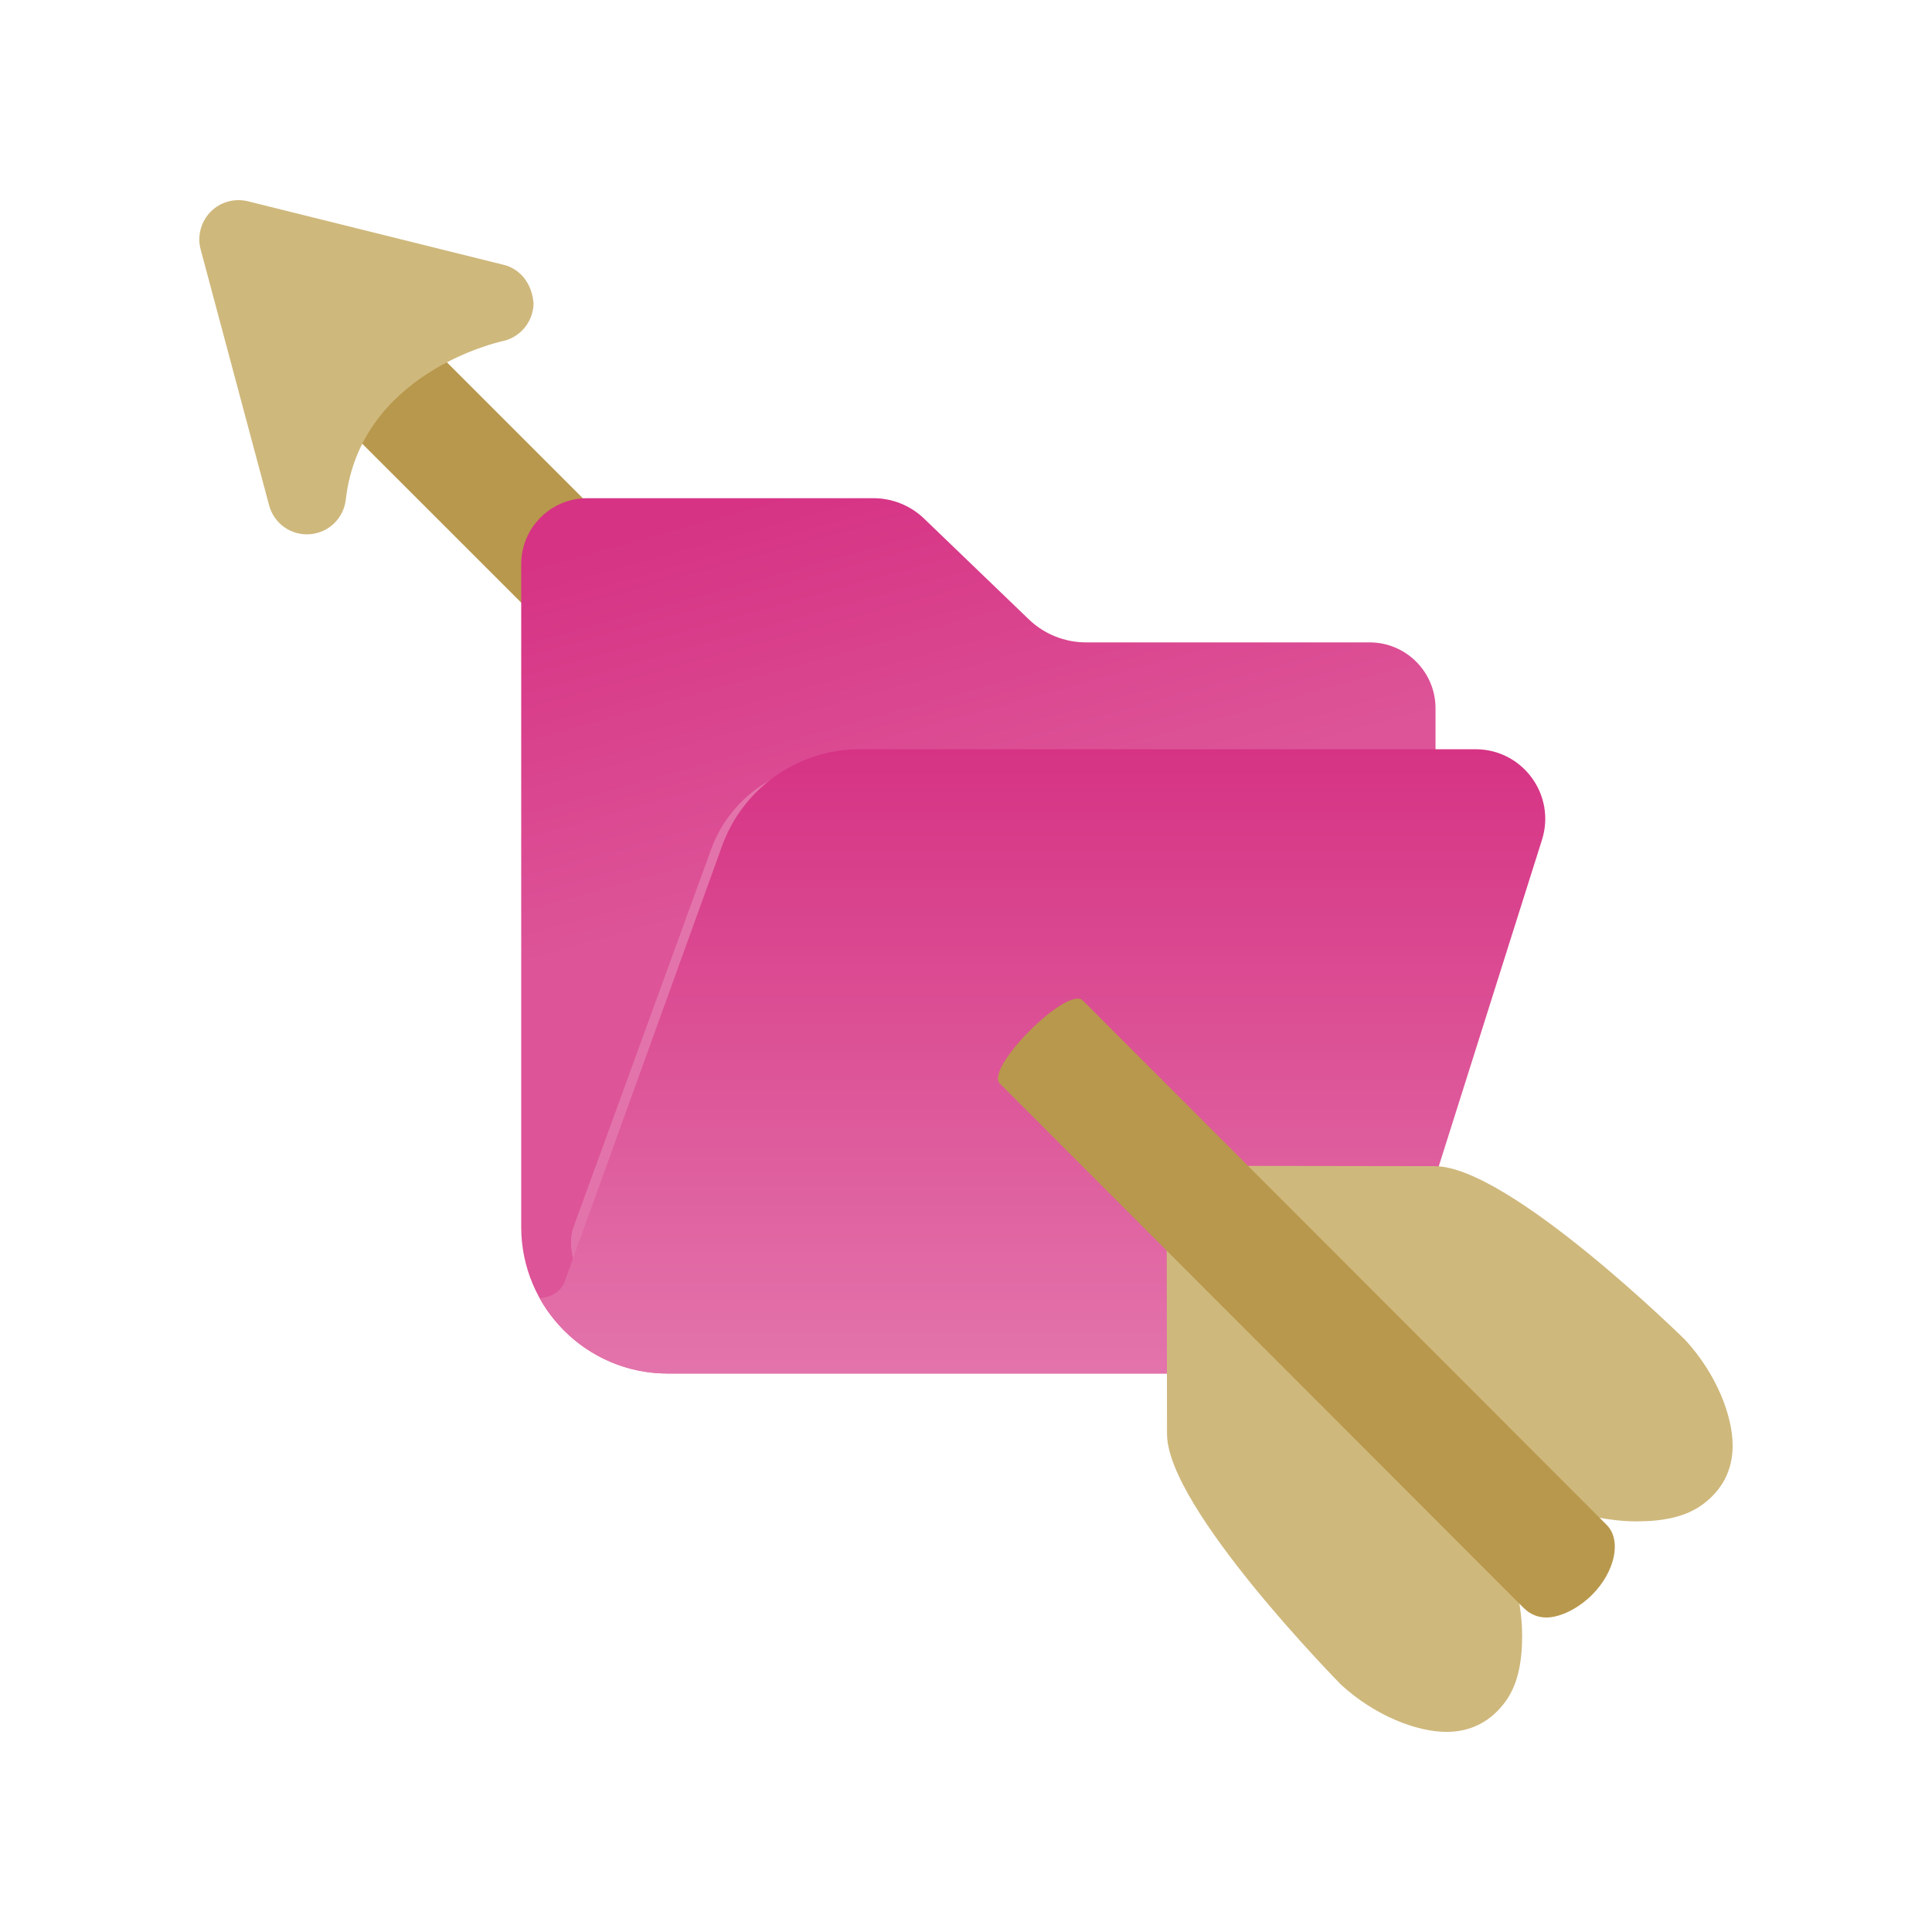
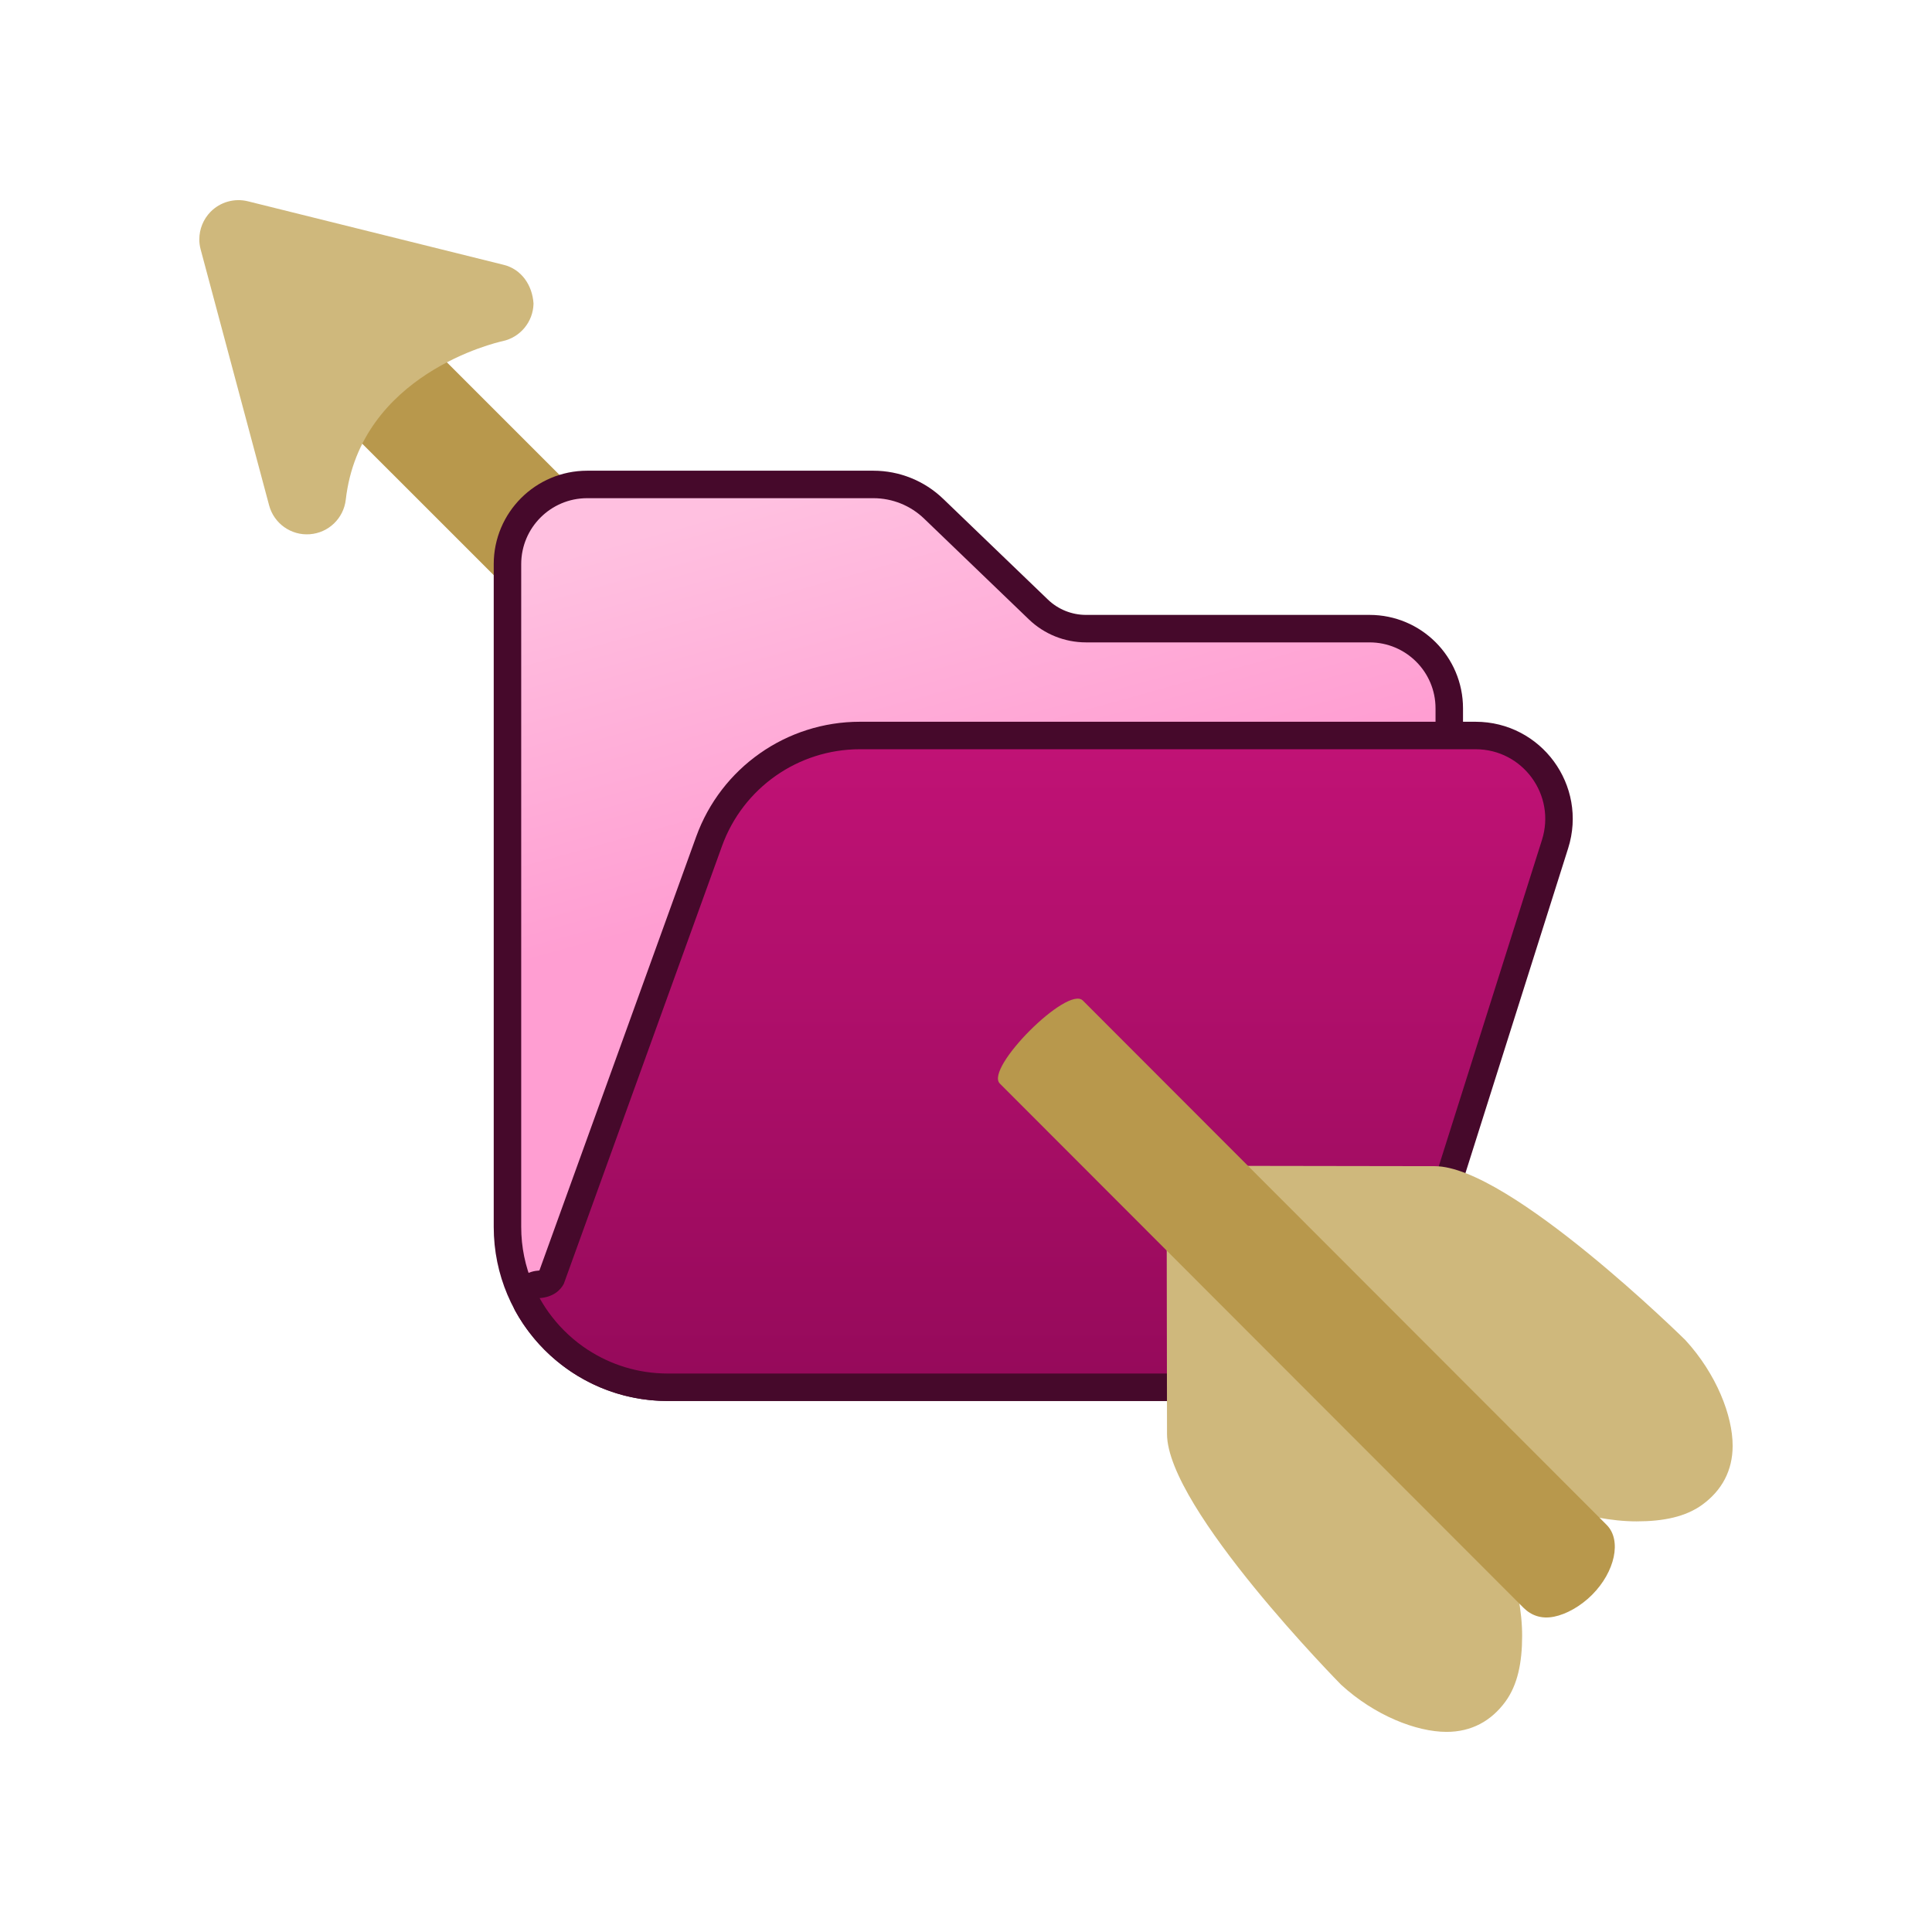
<svg xmlns="http://www.w3.org/2000/svg" viewBox="-15.730 -15.794 152.460 152.460">
  <defs>
    <linearGradient id="folderBack" x1="7.088" y1="6.687" x2="9.901" y2="16.812" gradientUnits="userSpaceOnUse">
-       <stop offset="0" stop-color="#d63384" />
-       <stop offset="1" stop-color="#dd5498" />
+       <stop offset="0" stop-color="#ffc0e0" />
+       <stop offset="1" stop-color="#ff9ed2" />
    </linearGradient>
    <linearGradient id="folderFront" x1="17.043" y1="12.848" x2="17.043" y2="29.884" gradientUnits="userSpaceOnUse">
-       <stop offset="0" stop-color="#d63384" />
-       <stop offset="1" stop-color="#e374ab" />
+       <stop offset="0" stop-color="#c01275" />
+       <stop offset="1" stop-color="#960a5b" />
    </linearGradient>
  </defs>
  <g transform="translate(-3.733386,-92.31456)">
    <g transform="matrix(1.360507,0,0,1.360507,-125.137,39.36511)">
      <path transform="matrix(1.25,-0.25,-0.25,1.25,-13.9854,13.9854)" fill="#b8984c" d="M 130.965,78.23 99.189,46.459 c -0.887,-0.885 2.322,-4.094 3.209,-3.211 l 31.776,31.774 c 0.887,0.887 -2.767,3.654 -3.209,3.209 z" />
      <path fill="#cfb87c" d="m 94.722,41.189 c 0,-0.588 0.229,-1.16 0.649,-1.591 0.563,-0.572 1.387,-0.806 2.167,-0.613 l 14.845,3.688 c 1.026,0.256 1.657,1.182 1.723,2.245 -0.02,1.055 -0.765,1.961 -1.8,2.181 -0.327,0.07 -8.252,1.891 -9.09,9.194 -0.125,1.083 -0.999,1.925 -2.088,2.004 -1.085,0.082 -2.077,-0.622 -2.358,-1.675 l -3.972,-14.847 c -0.052,-0.193 -0.077,-0.388 -0.077,-0.586 z" />
    </g>
    <g transform="matrix(2.891742,0,0,2.891742,20.97888,98.49215)">
-       <path fill="url(#folderBack)" d="m 2.82,7.797 c 0,-0.994 0.806,-1.8 1.8,-1.8 h 7.81 c 0.517,0 1.014,0.2 1.386,0.559 l 2.857,2.748 c 0.419,0.403 0.978,0.628 1.56,0.628 h 7.738 c 0.994,0 1.8,0.806 1.8,1.8 v 8.176 l -3.564,9.976 H 6.82 c -2.209,0 -4,-1.791 -4,-4 z" />
-       <path fill="#e374ab" d="m 8.009,15.563 c 0.518,-1.407 1.879,-2.344 3.403,-2.344 h 14.213 c 1.162,0 0.892,1.104 0.541,2.191 l -1.682,11.692 c -0.238,0.738 -0.936,1.24 -1.725,1.24 H 6.669 6.659 C 5.936,28.34 5.263,28.13 4.699,27.77 L 4.695,27.768 C 4.509,27.558 3.984,26.559 4.255,25.865 Z" />
-       <path fill="url(#folderFront)" d="M 8.3,15.489 C 8.873,13.904 10.377,12.848 12.062,12.848 l 16.802,10e-5 c 1.285,0 2.199,1.248 1.812,2.473 l -4.163,13.166 c -0.263,0.832 -1.035,1.397 -1.907,1.397 H 6.82 6.808 C 6.009,29.882 5.265,29.645 4.642,29.239 L 4.637,29.237 C 4.262,28.992 3.931,28.686 3.658,28.334 3.533,28.174 3.421,28.004 3.322,27.826 3.694,27.798 3.888,27.614 3.982,27.437 Z" />
+       <path fill="url(#folderBack)" stroke="#46092b" stroke-width="1.5" stroke-linejoin="round" paint-order="stroke" d="m 2.82,7.797 c 0,-0.994 0.806,-1.8 1.8,-1.8 h 7.81 c 0.517,0 1.014,0.2 1.386,0.559 l 2.857,2.748 c 0.419,0.403 0.978,0.628 1.56,0.628 h 7.738 c 0.994,0 1.8,0.806 1.8,1.8 v 8.176 l -3.564,9.976 H 6.82 c -2.209,0 -4,-1.791 -4,-4 z" />
+       <path fill="#a8125f" d="m 8.009,15.563 c 0.518,-1.407 1.879,-2.344 3.403,-2.344 h 14.213 c 1.162,0 0.892,1.104 0.541,2.191 l -1.682,11.692 c -0.238,0.738 -0.936,1.24 -1.725,1.24 H 6.669 6.659 C 5.936,28.34 5.263,28.13 4.699,27.77 L 4.695,27.768 C 4.509,27.558 3.984,26.559 4.255,25.865 Z" />
+       <path fill="url(#folderFront)" stroke="#46092b" stroke-width="1.5" stroke-linejoin="round" paint-order="stroke" d="M 8.3,15.489 C 8.873,13.904 10.377,12.848 12.062,12.848 l 16.802,10e-5 c 1.285,0 2.199,1.248 1.812,2.473 l -4.163,13.166 c -0.263,0.832 -1.035,1.397 -1.907,1.397 H 6.82 6.808 C 6.009,29.882 5.265,29.645 4.642,29.239 L 4.637,29.237 C 4.262,28.992 3.931,28.686 3.658,28.334 3.533,28.174 3.421,28.004 3.322,27.826 3.694,27.798 3.888,27.614 3.982,27.437 Z" />
    </g>
    <g transform="matrix(1.360507,0,0,1.360507,-114.338,50.16413)">
      <path fill="#cfb87c" d="m 172.992,97.113 c 0,0 -10.233,-10.099 -14.548,-10.099 l -12.839,-0.02 -2.712,2.712 0.02,12.839 c 0,4.314 10.099,14.548 10.099,14.548 1.947,1.786 4.369,2.733 6.116,2.733 1.439,0 2.587,-0.626 3.416,-1.759 0.704,-0.969 0.967,-2.251 0.967,-3.817 0,-2.846 -1.262,-6.5 -3.155,-9.789 3.289,1.891 6.943,3.155 9.789,3.155 1.564,0 2.848,-0.263 3.817,-0.967 1.133,-0.828 1.759,-1.977 1.759,-3.416 0.002,-1.75 -0.944,-4.169 -2.73,-6.119 z" />
      <path transform="matrix(1.25,-0.25,-0.25,1.25,-14.0264,14.0264)" fill="#b8984c" d="m 166.004,112.496 c -0.581,0 -1.105,-0.277 -1.55,-0.719 L 134.067,81.369 c -0.887,-0.887 2.322,-4.097 3.209,-3.211 l 30.389,30.41 c 0.887,0.887 0.858,2.351 -0.029,3.239 -0.44,0.44 -1.049,0.69 -1.632,0.69 z" />
    </g>
  </g>
</svg>
